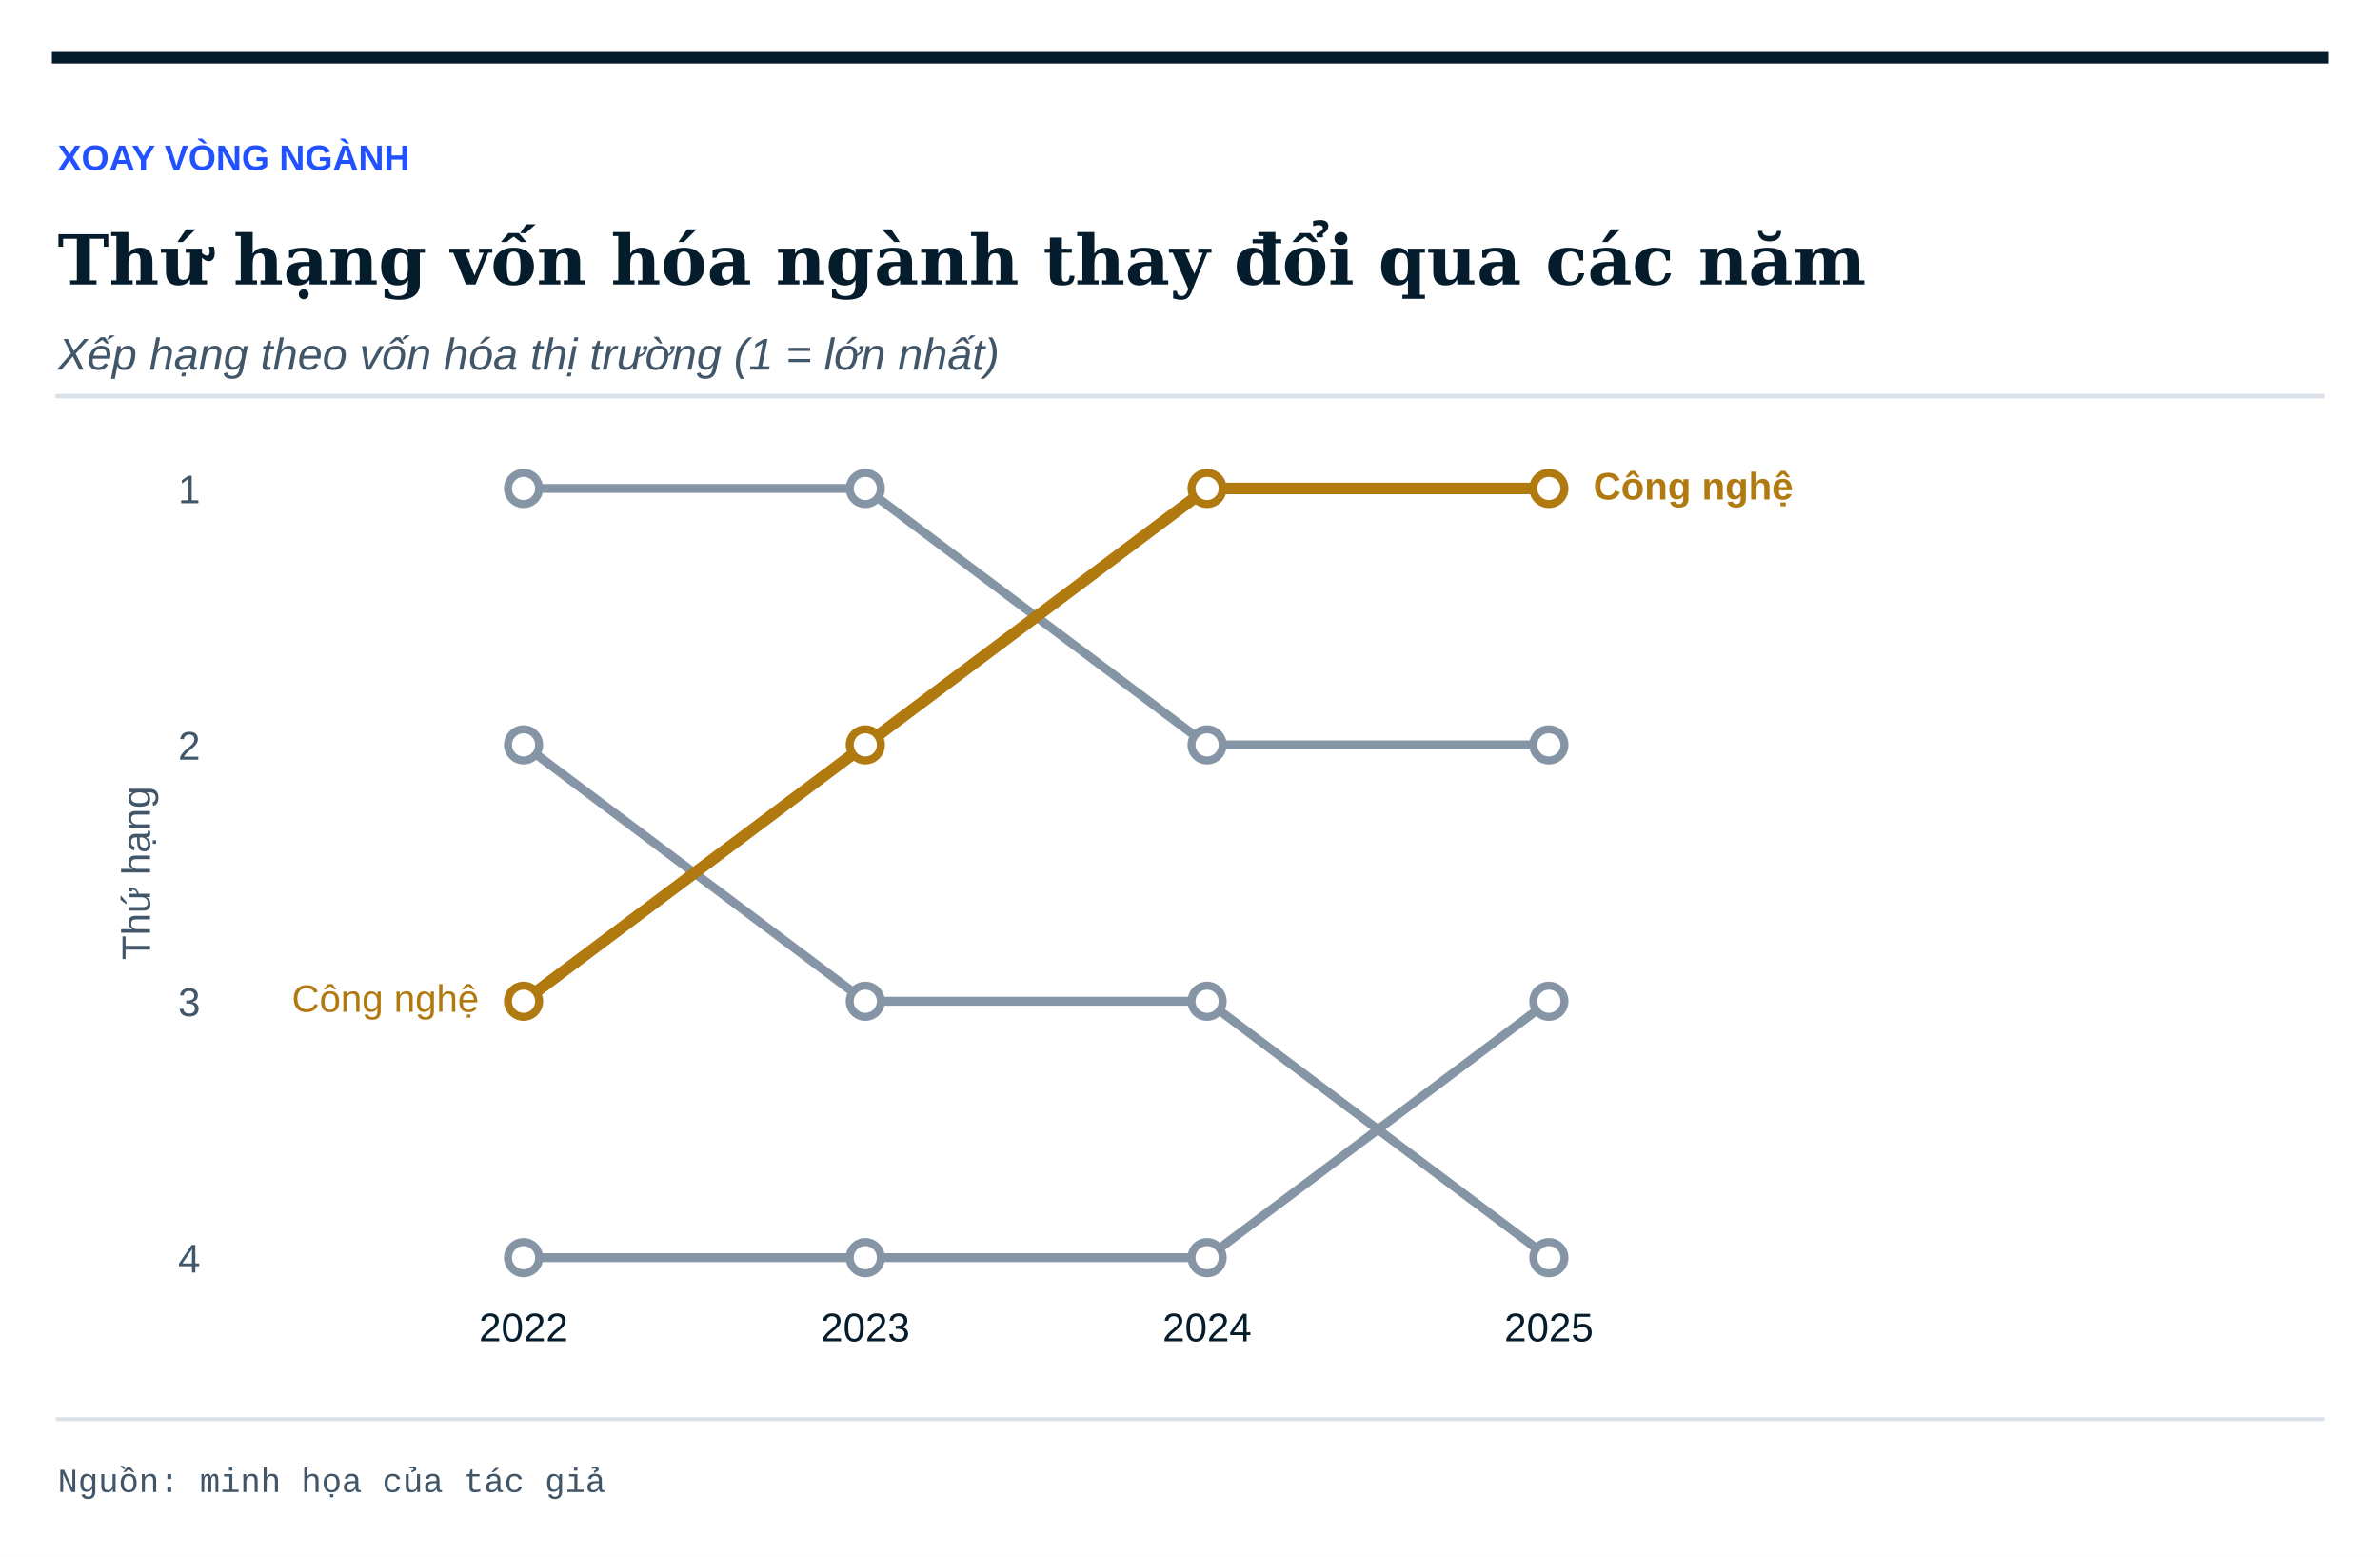
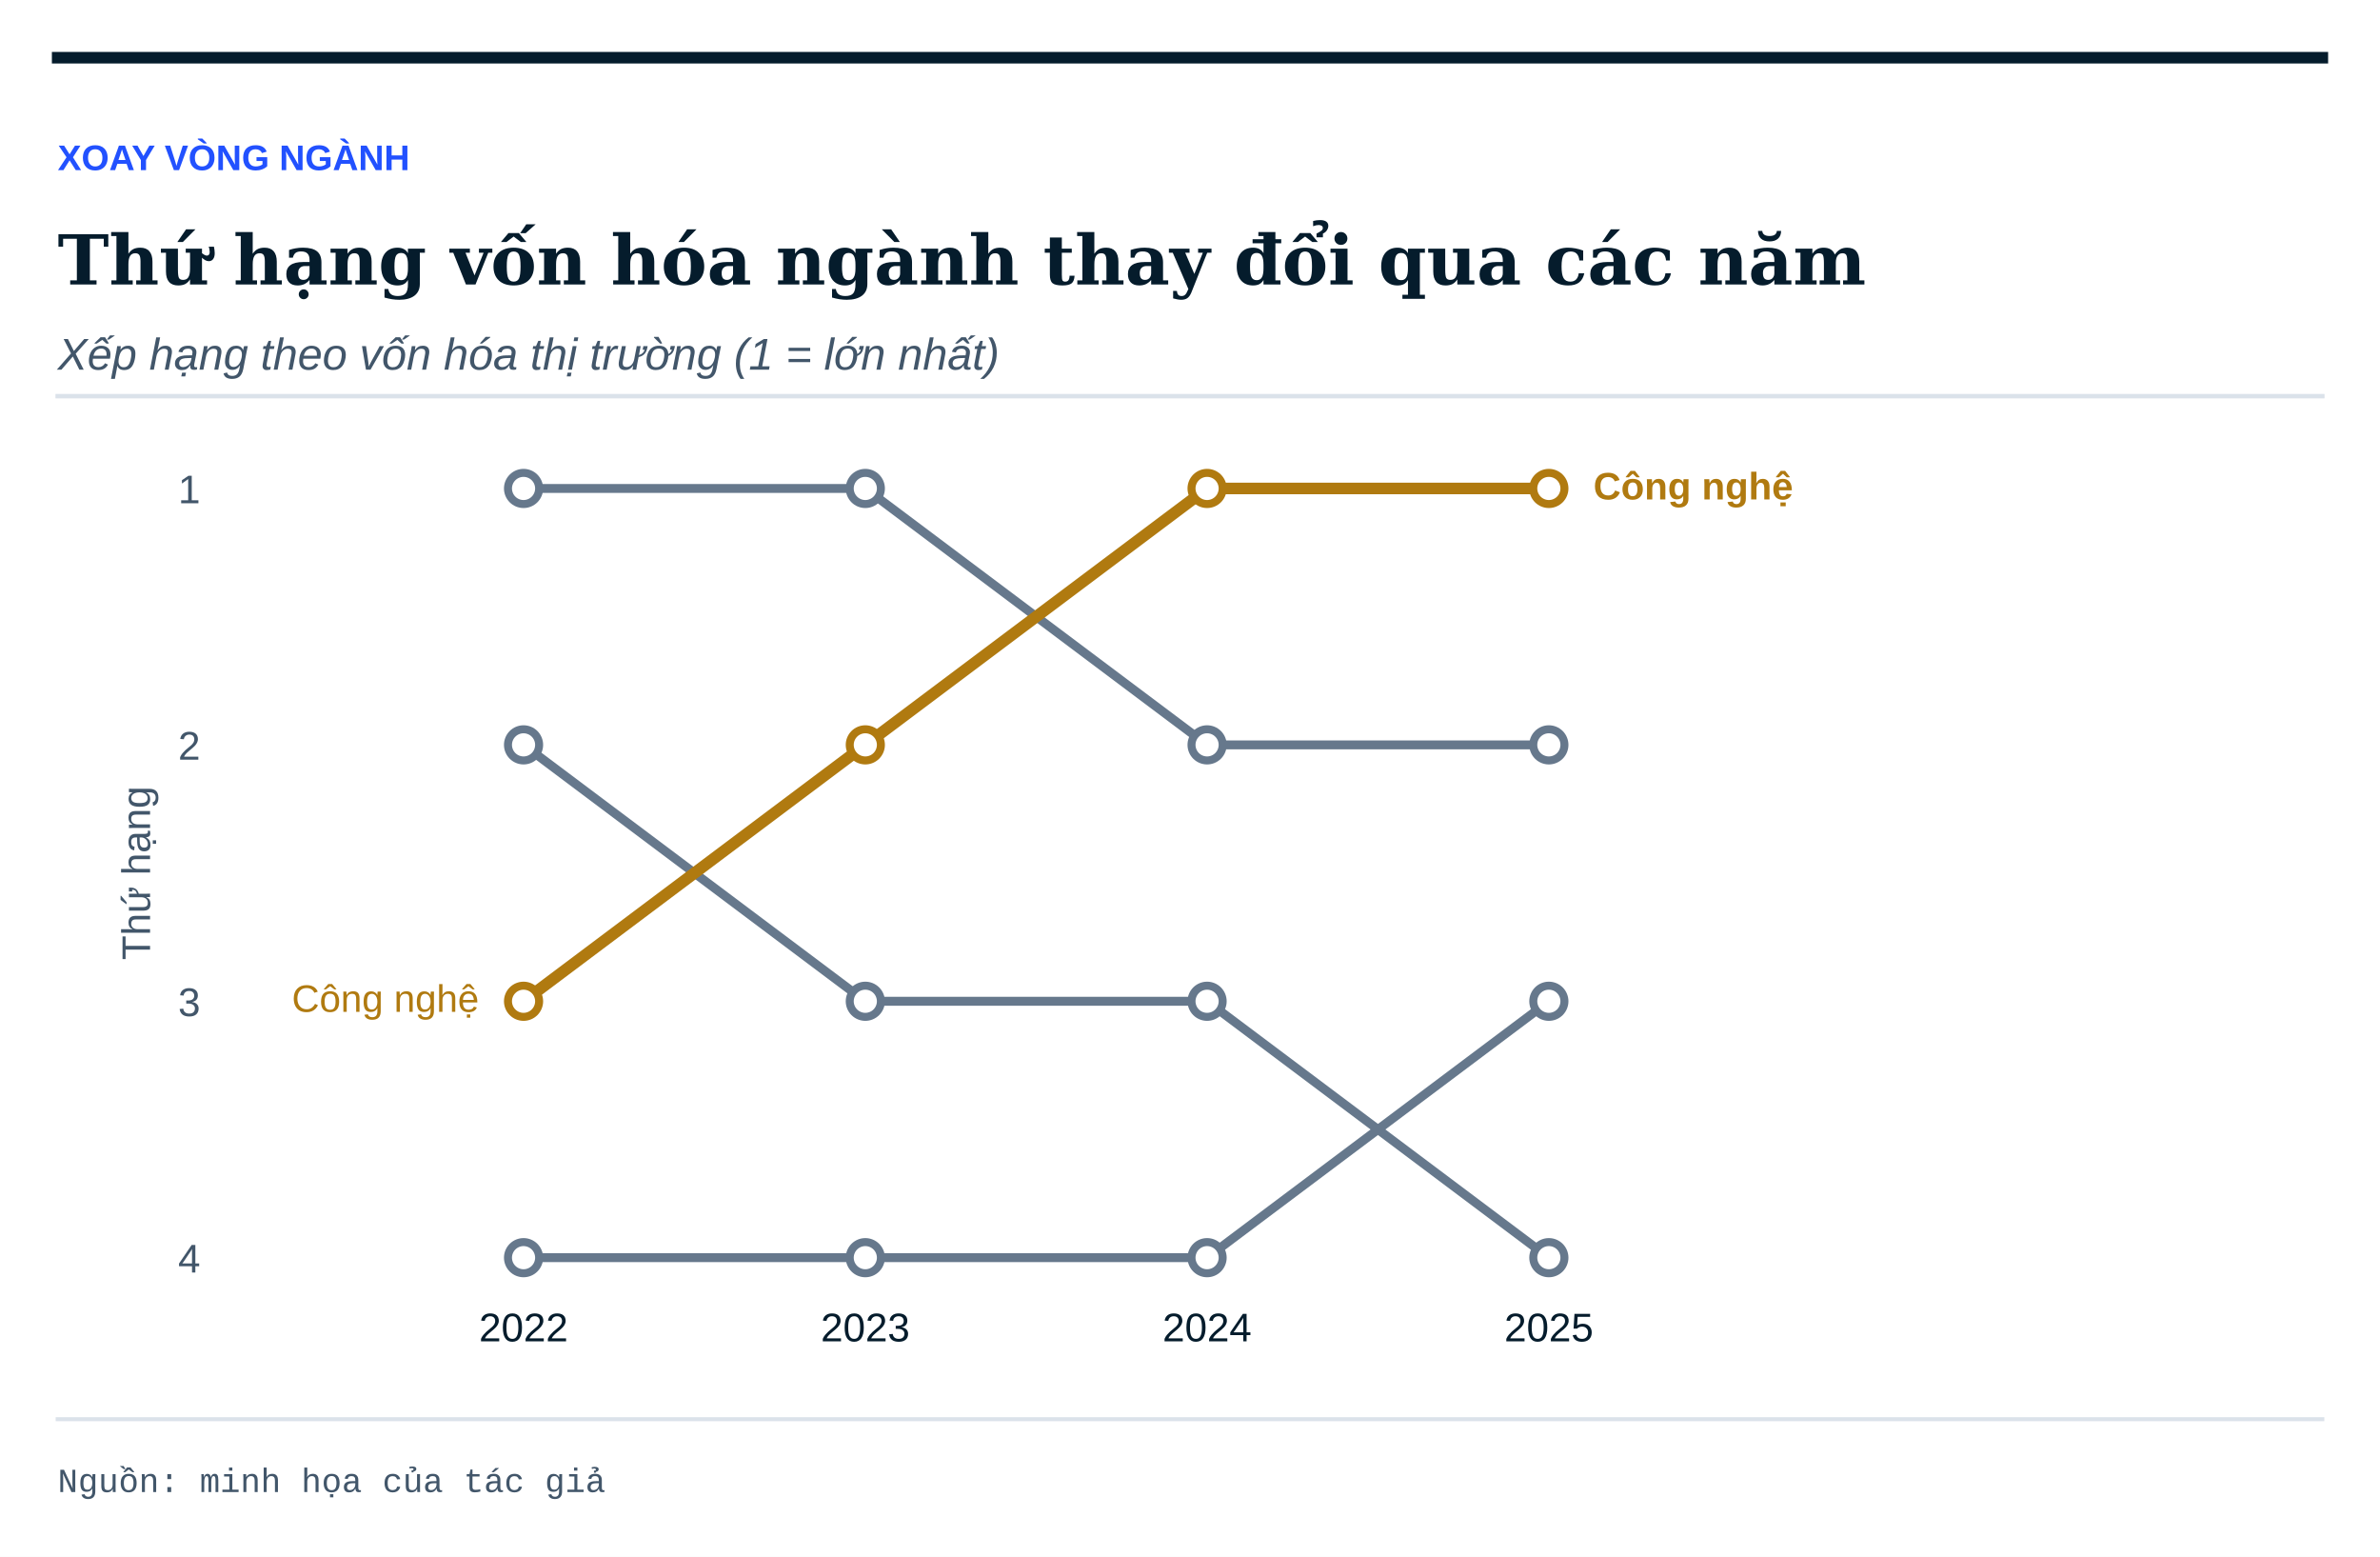
<svg xmlns="http://www.w3.org/2000/svg" xmlns:xlink="http://www.w3.org/1999/xlink" width="534.816pt" height="349.747pt" viewBox="0 0 534.816 349.747" version="1.1">
  <defs>
    <style type="text/css">*{stroke-linejoin: round; stroke-linecap: butt}</style>
  </defs>
  <g id="figure_1">
    <g id="patch_1">
      <path d="M 0 349.747  L 534.816 349.747  L 534.816 0  L 0 0  z " style="fill: #ffffff" />
    </g>
    <g id="axes_1">
      <g id="patch_2">
        <path d="M 48.528 291.168  L 486.288 291.168  L 486.288 101.088  L 48.528 101.088  z " style="fill: #ffffff" />
      </g>
      <g id="line2d_1">
-         <path d="M 117.648 109.728  L 194.448 109.728  L 271.248 167.328  L 348.048 167.328  " clip-path="url(#p92a5e1b272)" style="fill: none; stroke: #8595a6; stroke-width: 2; stroke-linecap: square" />
+         <path d="M 117.648 109.728  L 194.448 109.728  L 271.248 167.328  L 348.048 167.328  " clip-path="url(#p2fcb063acd)" style="fill: none; stroke: #66788c; stroke-width: 2; stroke-linecap: square" />
        <defs>
-           <path id="me53d431b10" d="M 0 3.5  C 0.928 3.5 1.819 3.131 2.475 2.475  C 3.131 1.819 3.5 0.928 3.5 0  C 3.5 -0.928 3.131 -1.819 2.475 -2.475  C 1.819 -3.131 0.928 -3.5 0 -3.5  C -0.928 -3.5 -1.819 -3.131 -2.475 -2.475  C -3.131 -1.819 -3.5 -0.928 -3.5 0  C -3.5 0.928 -3.131 1.819 -2.475 2.475  C -1.819 3.131 -0.928 3.5 0 3.5  z " style="stroke: #8595a6; stroke-width: 1.8" />
+           <path id="mc4801d1bf5" d="M 0 3.5  C 0.928 3.5 1.819 3.131 2.475 2.475  C 3.131 1.819 3.5 0.928 3.5 0  C 3.5 -0.928 3.131 -1.819 2.475 -2.475  C 1.819 -3.131 0.928 -3.5 0 -3.5  C -0.928 -3.5 -1.819 -3.131 -2.475 -2.475  C -3.131 -1.819 -3.5 -0.928 -3.5 0  C -3.5 0.928 -3.131 1.819 -2.475 2.475  C -1.819 3.131 -0.928 3.5 0 3.5  z " style="stroke: #66788c; stroke-width: 1.8" />
        </defs>
-         <g clip-path="url(#p92a5e1b272)">
-           <use xlink:href="#me53d431b10" x="117.648" y="109.728" style="fill: #ffffff; stroke: #8595a6; stroke-width: 1.8" />
-           <use xlink:href="#me53d431b10" x="194.448" y="109.728" style="fill: #ffffff; stroke: #8595a6; stroke-width: 1.8" />
-           <use xlink:href="#me53d431b10" x="271.248" y="167.328" style="fill: #ffffff; stroke: #8595a6; stroke-width: 1.8" />
-           <use xlink:href="#me53d431b10" x="348.048" y="167.328" style="fill: #ffffff; stroke: #8595a6; stroke-width: 1.8" />
+         <g clip-path="url(#p2fcb063acd)">
+           <use xlink:href="#mc4801d1bf5" x="117.648" y="109.728" style="fill: #ffffff; stroke: #66788c; stroke-width: 1.8" />
+           <use xlink:href="#mc4801d1bf5" x="194.448" y="109.728" style="fill: #ffffff; stroke: #66788c; stroke-width: 1.8" />
+           <use xlink:href="#mc4801d1bf5" x="271.248" y="167.328" style="fill: #ffffff; stroke: #66788c; stroke-width: 1.8" />
+           <use xlink:href="#mc4801d1bf5" x="348.048" y="167.328" style="fill: #ffffff; stroke: #66788c; stroke-width: 1.8" />
        </g>
      </g>
      <g id="line2d_2">
-         <path d="M 117.648 167.328  L 194.448 224.928  L 271.248 224.928  L 348.048 282.528  " clip-path="url(#p92a5e1b272)" style="fill: none; stroke: #8595a6; stroke-width: 2; stroke-linecap: square" />
-         <g clip-path="url(#p92a5e1b272)">
-           <use xlink:href="#me53d431b10" x="117.648" y="167.328" style="fill: #ffffff; stroke: #8595a6; stroke-width: 1.8" />
-           <use xlink:href="#me53d431b10" x="194.448" y="224.928" style="fill: #ffffff; stroke: #8595a6; stroke-width: 1.8" />
-           <use xlink:href="#me53d431b10" x="271.248" y="224.928" style="fill: #ffffff; stroke: #8595a6; stroke-width: 1.8" />
-           <use xlink:href="#me53d431b10" x="348.048" y="282.528" style="fill: #ffffff; stroke: #8595a6; stroke-width: 1.8" />
+         <path d="M 117.648 167.328  L 194.448 224.928  L 271.248 224.928  L 348.048 282.528  " clip-path="url(#p2fcb063acd)" style="fill: none; stroke: #66788c; stroke-width: 2; stroke-linecap: square" />
+         <g clip-path="url(#p2fcb063acd)">
+           <use xlink:href="#mc4801d1bf5" x="117.648" y="167.328" style="fill: #ffffff; stroke: #66788c; stroke-width: 1.8" />
+           <use xlink:href="#mc4801d1bf5" x="194.448" y="224.928" style="fill: #ffffff; stroke: #66788c; stroke-width: 1.8" />
+           <use xlink:href="#mc4801d1bf5" x="271.248" y="224.928" style="fill: #ffffff; stroke: #66788c; stroke-width: 1.8" />
+           <use xlink:href="#mc4801d1bf5" x="348.048" y="282.528" style="fill: #ffffff; stroke: #66788c; stroke-width: 1.8" />
        </g>
      </g>
      <g id="line2d_3">
-         <path d="M 117.648 282.528  L 194.448 282.528  L 271.248 282.528  L 348.048 224.928  " clip-path="url(#p92a5e1b272)" style="fill: none; stroke: #8595a6; stroke-width: 2; stroke-linecap: square" />
-         <g clip-path="url(#p92a5e1b272)">
-           <use xlink:href="#me53d431b10" x="117.648" y="282.528" style="fill: #ffffff; stroke: #8595a6; stroke-width: 1.8" />
-           <use xlink:href="#me53d431b10" x="194.448" y="282.528" style="fill: #ffffff; stroke: #8595a6; stroke-width: 1.8" />
-           <use xlink:href="#me53d431b10" x="271.248" y="282.528" style="fill: #ffffff; stroke: #8595a6; stroke-width: 1.8" />
-           <use xlink:href="#me53d431b10" x="348.048" y="224.928" style="fill: #ffffff; stroke: #8595a6; stroke-width: 1.8" />
+         <path d="M 117.648 282.528  L 194.448 282.528  L 271.248 282.528  L 348.048 224.928  " clip-path="url(#p2fcb063acd)" style="fill: none; stroke: #66788c; stroke-width: 2; stroke-linecap: square" />
+         <g clip-path="url(#p2fcb063acd)">
+           <use xlink:href="#mc4801d1bf5" x="117.648" y="282.528" style="fill: #ffffff; stroke: #66788c; stroke-width: 1.8" />
+           <use xlink:href="#mc4801d1bf5" x="194.448" y="282.528" style="fill: #ffffff; stroke: #66788c; stroke-width: 1.8" />
+           <use xlink:href="#mc4801d1bf5" x="271.248" y="282.528" style="fill: #ffffff; stroke: #66788c; stroke-width: 1.8" />
+           <use xlink:href="#mc4801d1bf5" x="348.048" y="224.928" style="fill: #ffffff; stroke: #66788c; stroke-width: 1.8" />
        </g>
      </g>
      <g id="matplotlib.axis_1">
        <g id="xtick_1">
          <g id="line2d_4" />
          <g id="text_1">
            <text style="font-size: 9px; font-family: 'IBM Plex Sans', 'Liberation Sans', 'DejaVu Sans', 'Bitstream Vera Sans', 'Computer Modern Sans Serif', 'Lucida Grande', 'Verdana', 'Geneva', 'Lucid', 'Arial', 'Helvetica', 'Avant Garde', sans-serif; text-anchor: middle; fill: #051c2c" x="117.648" y="301.328" transform="rotate(-0 117.648 301.328)">2022</text>
          </g>
        </g>
        <g id="xtick_2">
          <g id="line2d_5" />
          <g id="text_2">
            <text style="font-size: 9px; font-family: 'IBM Plex Sans', 'Liberation Sans', 'DejaVu Sans', 'Bitstream Vera Sans', 'Computer Modern Sans Serif', 'Lucida Grande', 'Verdana', 'Geneva', 'Lucid', 'Arial', 'Helvetica', 'Avant Garde', sans-serif; text-anchor: middle; fill: #051c2c" x="194.448" y="301.328" transform="rotate(-0 194.448 301.328)">2023</text>
          </g>
        </g>
        <g id="xtick_3">
          <g id="line2d_6" />
          <g id="text_3">
            <text style="font-size: 9px; font-family: 'IBM Plex Sans', 'Liberation Sans', 'DejaVu Sans', 'Bitstream Vera Sans', 'Computer Modern Sans Serif', 'Lucida Grande', 'Verdana', 'Geneva', 'Lucid', 'Arial', 'Helvetica', 'Avant Garde', sans-serif; text-anchor: middle; fill: #051c2c" x="271.248" y="301.328" transform="rotate(-0 271.248 301.328)">2024</text>
          </g>
        </g>
        <g id="xtick_4">
          <g id="line2d_7" />
          <g id="text_4">
            <text style="font-size: 9px; font-family: 'IBM Plex Sans', 'Liberation Sans', 'DejaVu Sans', 'Bitstream Vera Sans', 'Computer Modern Sans Serif', 'Lucida Grande', 'Verdana', 'Geneva', 'Lucid', 'Arial', 'Helvetica', 'Avant Garde', sans-serif; text-anchor: middle; fill: #051c2c" x="348.048" y="301.328" transform="rotate(-0 348.048 301.328)">2025</text>
          </g>
        </g>
      </g>
      <g id="matplotlib.axis_2">
        <g id="ytick_1">
          <g id="line2d_8" />
          <g id="text_5">
            <text style="font-size: 9px; font-family: 'IBM Plex Sans', 'Liberation Sans', 'DejaVu Sans', 'Bitstream Vera Sans', 'Computer Modern Sans Serif', 'Lucida Grande', 'Verdana', 'Geneva', 'Lucid', 'Arial', 'Helvetica', 'Avant Garde', sans-serif; text-anchor: end; fill: #42566a" x="45.028" y="113.058" transform="rotate(-0 45.028 113.058)">1</text>
          </g>
        </g>
        <g id="ytick_2">
          <g id="line2d_9" />
          <g id="text_6">
            <text style="font-size: 9px; font-family: 'IBM Plex Sans', 'Liberation Sans', 'DejaVu Sans', 'Bitstream Vera Sans', 'Computer Modern Sans Serif', 'Lucida Grande', 'Verdana', 'Geneva', 'Lucid', 'Arial', 'Helvetica', 'Avant Garde', sans-serif; text-anchor: end; fill: #42566a" x="45.028" y="170.658" transform="rotate(-0 45.028 170.658)">2</text>
          </g>
        </g>
        <g id="ytick_3">
          <g id="line2d_10" />
          <g id="text_7">
            <text style="font-size: 9px; font-family: 'IBM Plex Sans', 'Liberation Sans', 'DejaVu Sans', 'Bitstream Vera Sans', 'Computer Modern Sans Serif', 'Lucida Grande', 'Verdana', 'Geneva', 'Lucid', 'Arial', 'Helvetica', 'Avant Garde', sans-serif; text-anchor: end; fill: #42566a" x="45.028" y="228.258" transform="rotate(-0 45.028 228.258)">3</text>
          </g>
        </g>
        <g id="ytick_4">
          <g id="line2d_11" />
          <g id="text_8">
            <text style="font-size: 9px; font-family: 'IBM Plex Sans', 'Liberation Sans', 'DejaVu Sans', 'Bitstream Vera Sans', 'Computer Modern Sans Serif', 'Lucida Grande', 'Verdana', 'Geneva', 'Lucid', 'Arial', 'Helvetica', 'Avant Garde', sans-serif; text-anchor: end; fill: #42566a" x="45.028" y="285.858" transform="rotate(-0 45.028 285.858)">4</text>
          </g>
        </g>
        <g id="text_9">
          <text style="font-size: 9px; font-family: 'IBM Plex Sans', 'Liberation Sans', 'DejaVu Sans', 'Bitstream Vera Sans', 'Computer Modern Sans Serif', 'Lucida Grande', 'Verdana', 'Geneva', 'Lucid', 'Arial', 'Helvetica', 'Avant Garde', sans-serif; text-anchor: middle; fill: #42566a" x="33.72" y="196.128" transform="rotate(-90 33.71972 196.128)">Thứ hạng</text>
        </g>
      </g>
      <g id="line2d_12">
-         <path d="M 117.648 224.928  L 194.448 167.328  L 271.248 109.728  L 348.048 109.728  " clip-path="url(#p92a5e1b272)" style="fill: none; stroke: #b07a10; stroke-width: 2.6; stroke-linecap: square" />
+         <path d="M 117.648 224.928  L 194.448 167.328  L 271.248 109.728  L 348.048 109.728  " clip-path="url(#p2fcb063acd)" style="fill: none; stroke: #b07a10; stroke-width: 2.6; stroke-linecap: square" />
        <defs>
-           <path id="m74a318f3b1" d="M 0 3.5  C 0.928 3.5 1.819 3.131 2.475 2.475  C 3.131 1.819 3.5 0.928 3.5 0  C 3.5 -0.928 3.131 -1.819 2.475 -2.475  C 1.819 -3.131 0.928 -3.5 0 -3.5  C -0.928 -3.5 -1.819 -3.131 -2.475 -2.475  C -3.131 -1.819 -3.5 -0.928 -3.5 0  C -3.5 0.928 -3.131 1.819 -2.475 2.475  C -1.819 3.131 -0.928 3.5 0 3.5  z " style="stroke: #b07a10; stroke-width: 1.8" />
+           <path id="mca87409b2e" d="M 0 3.5  C 0.928 3.5 1.819 3.131 2.475 2.475  C 3.131 1.819 3.5 0.928 3.5 0  C 3.5 -0.928 3.131 -1.819 2.475 -2.475  C 1.819 -3.131 0.928 -3.5 0 -3.5  C -0.928 -3.5 -1.819 -3.131 -2.475 -2.475  C -3.131 -1.819 -3.5 -0.928 -3.5 0  C -3.5 0.928 -3.131 1.819 -2.475 2.475  C -1.819 3.131 -0.928 3.5 0 3.5  z " style="stroke: #b07a10; stroke-width: 1.8" />
        </defs>
-         <g clip-path="url(#p92a5e1b272)">
-           <use xlink:href="#m74a318f3b1" x="117.648" y="224.928" style="fill: #ffffff; stroke: #b07a10; stroke-width: 1.8" />
-           <use xlink:href="#m74a318f3b1" x="194.448" y="167.328" style="fill: #ffffff; stroke: #b07a10; stroke-width: 1.8" />
-           <use xlink:href="#m74a318f3b1" x="271.248" y="109.728" style="fill: #ffffff; stroke: #b07a10; stroke-width: 1.8" />
-           <use xlink:href="#m74a318f3b1" x="348.048" y="109.728" style="fill: #ffffff; stroke: #b07a10; stroke-width: 1.8" />
+         <g clip-path="url(#p2fcb063acd)">
+           <use xlink:href="#mca87409b2e" x="117.648" y="224.928" style="fill: #ffffff; stroke: #b07a10; stroke-width: 1.8" />
+           <use xlink:href="#mca87409b2e" x="194.448" y="167.328" style="fill: #ffffff; stroke: #b07a10; stroke-width: 1.8" />
+           <use xlink:href="#mca87409b2e" x="271.248" y="109.728" style="fill: #ffffff; stroke: #b07a10; stroke-width: 1.8" />
+           <use xlink:href="#mca87409b2e" x="348.048" y="109.728" style="fill: #ffffff; stroke: #b07a10; stroke-width: 1.8" />
        </g>
      </g>
      <g id="text_10">
        <text style="font-weight: 700; font-size: 8.6px; font-family: 'IBM Plex Sans', 'Liberation Sans', 'DejaVu Sans', 'Bitstream Vera Sans', 'Computer Modern Sans Serif', 'Lucida Grande', 'Verdana', 'Geneva', 'Lucid', 'Arial', 'Helvetica', 'Avant Garde', sans-serif; text-anchor: start; fill: #b07a10" x="358.048" y="112.196" transform="rotate(-0 358.048 112.1958)">Công nghệ</text>
      </g>
      <g id="text_11">
        <text style="font-size: 8.6px; font-family: 'IBM Plex Sans', 'Liberation Sans', 'DejaVu Sans', 'Bitstream Vera Sans', 'Computer Modern Sans Serif', 'Lucida Grande', 'Verdana', 'Geneva', 'Lucid', 'Arial', 'Helvetica', 'Avant Garde', sans-serif; text-anchor: end; fill: #b07a10" x="107.648" y="227.306" transform="rotate(-0 107.648 227.3058)">Công nghệ</text>
      </g>
    </g>
    <g id="line2d_13">
      <path d="M 12.96 12.96  L 521.856 12.96  " style="fill: none; stroke: #051c2c; stroke-width: 2.6; stroke-linecap: square" />
    </g>
    <g id="line2d_14">
      <path d="M 12.96 88.992  L 521.856 88.992  " style="fill: none; stroke: #dbe2ea; stroke-linecap: square" />
    </g>
    <g id="line2d_15">
      <path d="M 12.96 318.816  L 521.856 318.816  " style="fill: none; stroke: #dbe2ea; stroke-width: 0.9; stroke-linecap: square" />
    </g>
    <g id="text_12">
      <text style="font-weight: 700; font-size: 8px; font-family: 'IBM Plex Sans', 'Liberation Sans', 'DejaVu Sans', 'Bitstream Vera Sans', 'Computer Modern Sans Serif', 'Lucida Grande', 'Verdana', 'Geneva', 'Lucid', 'Arial', 'Helvetica', 'Avant Garde', sans-serif; text-anchor: start; fill: #2251ff" x="12.96" y="38.217" transform="rotate(-0 12.96 38.21675)">XOAY VÒNG NGÀNH</text>
    </g>
    <g id="text_13">
      <text style="font-weight: 700; font-size: 15.5px; font-family: 'Spectral', 'DejaVu Serif', 'Bitstream Vera Serif', 'Computer Modern Roman', 'New Century Schoolbook', 'Century Schoolbook L', 'Utopia', 'ITC Bookman', 'Bookman', 'Nimbus Roman No9 L', 'Times New Roman', 'Times', 'Palatino', 'Charter', serif; text-anchor: start; fill: #051c2c" x="12.96" y="63.904" transform="rotate(-0 12.96 63.90373)">Thứ hạng vốn hóa ngành thay đổi qua các năm</text>
    </g>
    <g id="text_14">
      <text style="font-style: italic; font-size: 10px; font-family: 'IBM Plex Sans', 'Liberation Sans', 'DejaVu Sans', 'Bitstream Vera Sans', 'Computer Modern Sans Serif', 'Lucida Grande', 'Verdana', 'Geneva', 'Lucid', 'Arial', 'Helvetica', 'Avant Garde', sans-serif; text-anchor: start; fill: #42566a" x="12.96" y="83.041" transform="rotate(-0 12.96 83.04058)">Xếp hạng theo vốn hóa thị trường (1 = lớn nhất)</text>
    </g>
    <g id="text_15">
      <text style="font-size: 7.6px; font-family: 'IBM Plex Mono', 'Liberation Mono', 'DejaVu Sans Mono', 'Bitstream Vera Sans Mono', 'Computer Modern Typewriter', 'Andale Mono', 'Nimbus Mono L', 'Courier New', 'Courier', 'Fixed', 'Terminal', monospace; text-anchor: start; fill: #42566a" x="12.96" y="335.176" transform="rotate(-0 12.96 335.1758)">Nguồn: minh họa của tác giả</text>
    </g>
  </g>
  <defs>
-     <clipPath id="p92a5e1b272">
+     <clipPath id="p2fcb063acd">
      <rect x="48.528" y="101.088" width="437.76" height="190.08" />
    </clipPath>
  </defs>
</svg>
